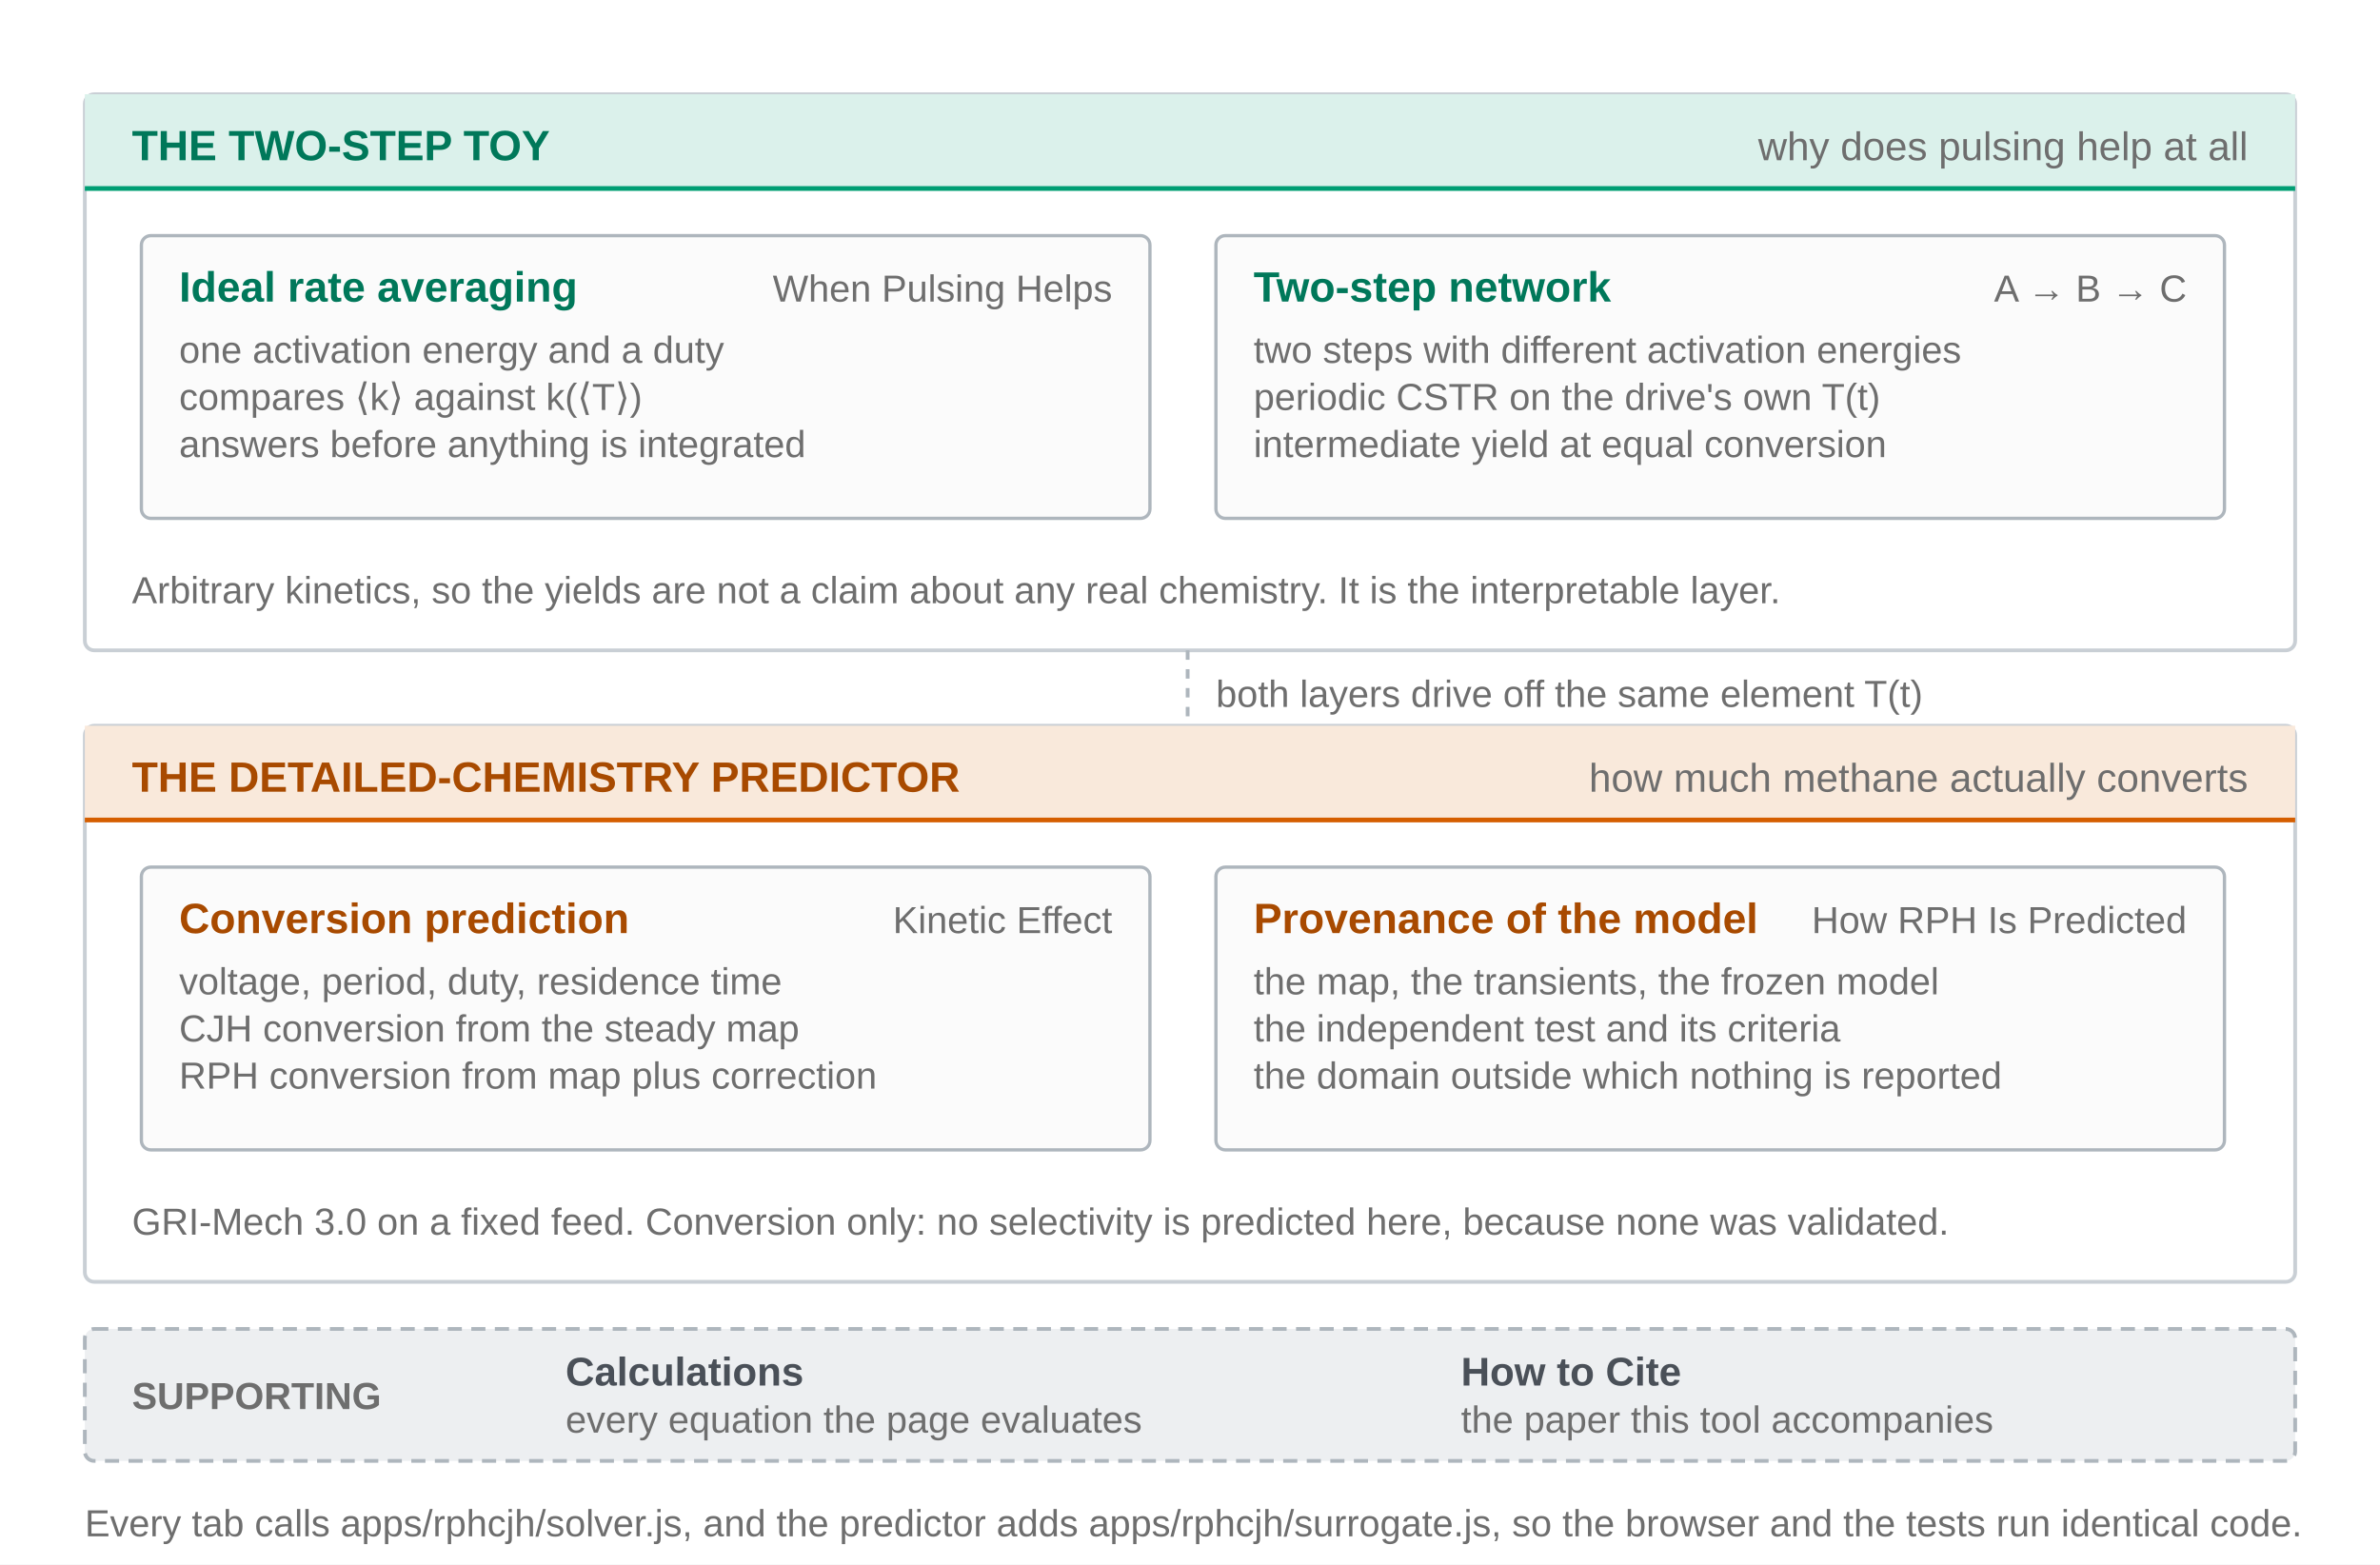
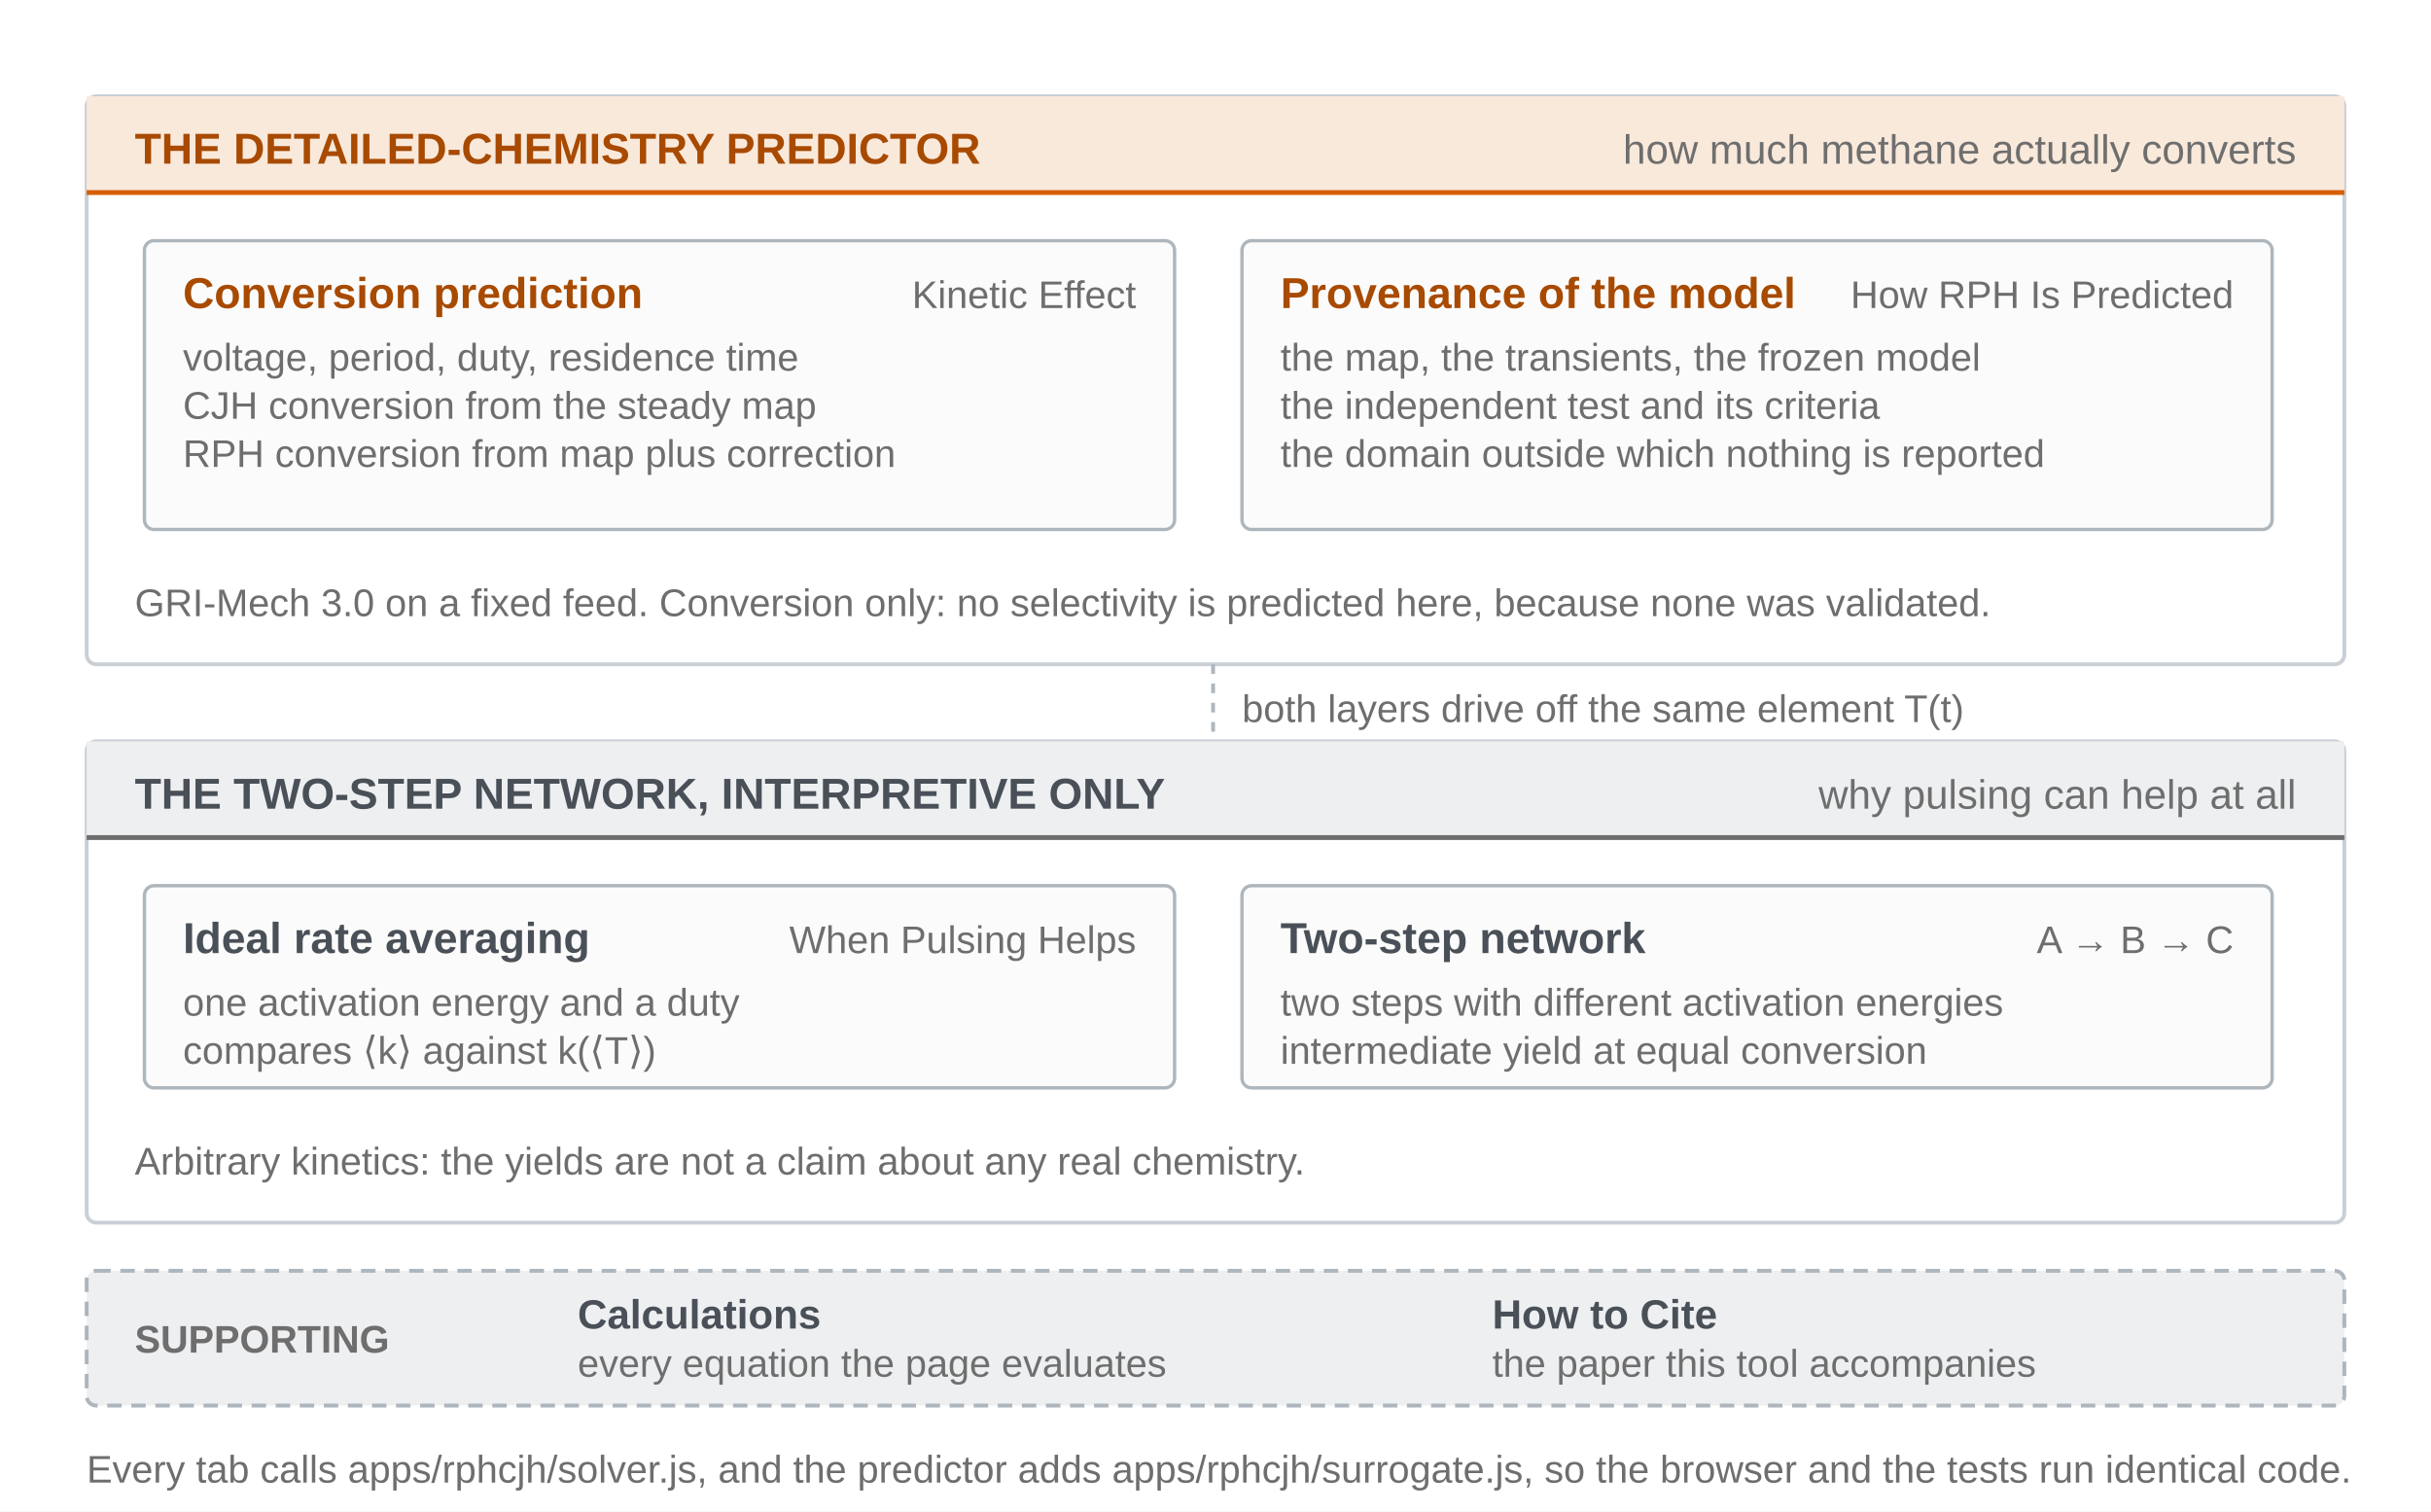
- <svg xmlns="http://www.w3.org/2000/svg" width="505pt" height="332pt" viewBox="0 0 505 332" font-family="Arial, Helvetica, sans-serif">
-   <rect width="505" height="332" fill="#FFFFFF" />
+ <svg xmlns="http://www.w3.org/2000/svg" width="505pt" height="314pt" viewBox="0 0 505 314" font-family="Arial, Helvetica, sans-serif">
+   <rect width="505" height="314" fill="#FFFFFF" />
  <defs>
    <marker id="r1-scalar" viewBox="0 0 10 8" refX="9.4" refY="4" markerWidth="5" markerHeight="4" orient="auto">
      <path d="M0,0 L10,4 L0,8 Z" fill="#0072B2" />
    </marker>
    <marker id="r1-field" viewBox="0 0 10 8" refX="9.4" refY="4" markerWidth="5" markerHeight="4" orient="auto">
      <path d="M0,0 L10,4 L0,8 Z" fill="#E69F00" />
    </marker>
    <marker id="r1-thermal" viewBox="0 0 10 8" refX="9.4" refY="4" markerWidth="5" markerHeight="4" orient="auto">
      <path d="M0,0 L10,4 L0,8 Z" fill="#D55E00" />
    </marker>
    <marker id="r1-gas" viewBox="0 0 10 8" refX="9.4" refY="4" markerWidth="5" markerHeight="4" orient="auto">
      <path d="M0,0 L10,4 L0,8 Z" fill="#009E73" />
    </marker>
    <marker id="r1-grey" viewBox="0 0 10 8" refX="9.4" refY="4" markerWidth="5" markerHeight="4" orient="auto">
      <path d="M0,0 L10,4 L0,8 Z" fill="#6E6E6E" />
    </marker>
    <marker id="r1-ink" viewBox="0 0 10 8" refX="9.4" refY="4" markerWidth="5" markerHeight="4" orient="auto">
      <path d="M0,0 L10,4 L0,8 Z" fill="#111111" />
    </marker>
    <marker id="r1-rule" viewBox="0 0 10 8" refX="9.4" refY="4" markerWidth="5" markerHeight="4" orient="auto">
      <path d="M0,0 L10,4 L0,8 Z" fill="#BBBBBB" />
    </marker>
    <marker id="r1-faint" viewBox="0 0 10 8" refX="9.4" refY="4" markerWidth="5" markerHeight="4" orient="auto">
      <path d="M0,0 L10,4 L0,8 Z" fill="#8A8A8A" />
    </marker>
    <marker id="r1-hair" viewBox="0 0 10 8" refX="9.4" refY="4" markerWidth="5" markerHeight="4" orient="auto">
      <path d="M0,0 L10,4 L0,8 Z" fill="#AEB6BD" />
    </marker>
    <marker id="r1-edge" viewBox="0 0 10 8" refX="9.4" refY="4" markerWidth="5" markerHeight="4" orient="auto">
      <path d="M0,0 L10,4 L0,8 Z" fill="#C9CFD5" />
    </marker>
  </defs>
  <rect x="18" y="20" width="469" height="118" rx="2" fill="#FFFFFF" stroke="#C9CFD5" stroke-width="0.8" />
-   <rect x="18" y="20" width="469" height="20" fill="#DBF1EB" />
-   <path d="M18,40 L487,40" fill="none" stroke="#009E73" stroke-width="1" />
-   <text x="28" y="34" font-size="9" fill="#00785A" text-anchor="start" font-weight="bold">THE TWO-STEP TOY</text>
-   <text x="477" y="34" font-size="8.5" fill="#6E6E6E" text-anchor="end" font-weight="normal">why does pulsing help at all</text>
+   <rect x="18" y="20" width="469" height="20" fill="#F9E9DB" />
+   <path d="M18,40 L487,40" fill="none" stroke="#D55E00" stroke-width="1" />
+   <text x="28" y="34" font-size="9" fill="#A84A00" text-anchor="start" font-weight="bold">THE DETAILED-CHEMISTRY PREDICTOR</text>
+   <text x="477" y="34" font-size="8.5" fill="#6E6E6E" text-anchor="end" font-weight="normal">how much methane actually converts</text>
  <rect x="30" y="50" width="214" height="60" rx="2" fill="#FBFBFB" stroke="#AEB6BD" stroke-width="0.7" />
-   <text x="38" y="64" font-size="9" fill="#00785A" text-anchor="start" font-weight="bold">Ideal rate averaging</text>
-   <text x="236" y="64" font-size="8" fill="#6E6E6E" text-anchor="end" font-weight="normal">When Pulsing Helps</text>
-   <text x="38" y="77" font-size="8" fill="#6E6E6E" text-anchor="start" font-weight="normal">one activation energy and a duty</text>
-   <text x="38" y="87" font-size="8" fill="#6E6E6E" text-anchor="start" font-weight="normal">compares ⟨k⟩ against k(⟨T⟩)</text>
-   <text x="38" y="97" font-size="8" fill="#6E6E6E" text-anchor="start" font-weight="normal">answers before anything is integrated</text>
+   <text x="38" y="64" font-size="9" fill="#A84A00" text-anchor="start" font-weight="bold">Conversion prediction</text>
+   <text x="236" y="64" font-size="8" fill="#6E6E6E" text-anchor="end" font-weight="normal">Kinetic Effect</text>
+   <text x="38" y="77" font-size="8" fill="#6E6E6E" text-anchor="start" font-weight="normal">voltage, period, duty, residence time</text>
+   <text x="38" y="87" font-size="8" fill="#6E6E6E" text-anchor="start" font-weight="normal">CJH conversion from the steady map</text>
+   <text x="38" y="97" font-size="8" fill="#6E6E6E" text-anchor="start" font-weight="normal">RPH conversion from map plus correction</text>
  <rect x="258" y="50" width="214" height="60" rx="2" fill="#FBFBFB" stroke="#AEB6BD" stroke-width="0.7" />
-   <text x="266" y="64" font-size="9" fill="#00785A" text-anchor="start" font-weight="bold">Two-step network</text>
-   <text x="464" y="64" font-size="8" fill="#6E6E6E" text-anchor="end" font-weight="normal">A → B → C</text>
-   <text x="266" y="77" font-size="8" fill="#6E6E6E" text-anchor="start" font-weight="normal">two steps with different activation energies</text>
-   <text x="266" y="87" font-size="8" fill="#6E6E6E" text-anchor="start" font-weight="normal">periodic CSTR on the drive's own T(t)</text>
-   <text x="266" y="97" font-size="8" fill="#6E6E6E" text-anchor="start" font-weight="normal">intermediate yield at equal conversion</text>
-   <text x="28" y="128" font-size="8" fill="#6E6E6E" text-anchor="start" font-weight="normal">Arbitrary kinetics, so the yields are not a claim about any real chemistry. It is the interpretable layer.</text>
-   <rect x="18" y="154" width="469" height="118" rx="2" fill="#FFFFFF" stroke="#C9CFD5" stroke-width="0.8" />
-   <rect x="18" y="154" width="469" height="20" fill="#F9E9DB" />
-   <path d="M18,174 L487,174" fill="none" stroke="#D55E00" stroke-width="1" />
-   <text x="28" y="168" font-size="9" fill="#A84A00" text-anchor="start" font-weight="bold">THE DETAILED-CHEMISTRY PREDICTOR</text>
-   <text x="477" y="168" font-size="8.5" fill="#6E6E6E" text-anchor="end" font-weight="normal">how much methane actually converts</text>
-   <rect x="30" y="184" width="214" height="60" rx="2" fill="#FBFBFB" stroke="#AEB6BD" stroke-width="0.7" />
-   <text x="38" y="198" font-size="9" fill="#A84A00" text-anchor="start" font-weight="bold">Conversion prediction</text>
-   <text x="236" y="198" font-size="8" fill="#6E6E6E" text-anchor="end" font-weight="normal">Kinetic Effect</text>
-   <text x="38" y="211" font-size="8" fill="#6E6E6E" text-anchor="start" font-weight="normal">voltage, period, duty, residence time</text>
-   <text x="38" y="221" font-size="8" fill="#6E6E6E" text-anchor="start" font-weight="normal">CJH conversion from the steady map</text>
-   <text x="38" y="231" font-size="8" fill="#6E6E6E" text-anchor="start" font-weight="normal">RPH conversion from map plus correction</text>
-   <rect x="258" y="184" width="214" height="60" rx="2" fill="#FBFBFB" stroke="#AEB6BD" stroke-width="0.7" />
-   <text x="266" y="198" font-size="9" fill="#A84A00" text-anchor="start" font-weight="bold">Provenance of the model</text>
-   <text x="464" y="198" font-size="8" fill="#6E6E6E" text-anchor="end" font-weight="normal">How RPH Is Predicted</text>
-   <text x="266" y="211" font-size="8" fill="#6E6E6E" text-anchor="start" font-weight="normal">the map, the transients, the frozen model</text>
-   <text x="266" y="221" font-size="8" fill="#6E6E6E" text-anchor="start" font-weight="normal">the independent test and its criteria</text>
-   <text x="266" y="231" font-size="8" fill="#6E6E6E" text-anchor="start" font-weight="normal">the domain outside which nothing is reported</text>
-   <text x="28" y="262" font-size="8" fill="#6E6E6E" text-anchor="start" font-weight="normal">GRI-Mech 3.0 on a fixed feed. Conversion only: no selectivity is predicted here, because none was validated.</text>
+   <text x="266" y="64" font-size="9" fill="#A84A00" text-anchor="start" font-weight="bold">Provenance of the model</text>
+   <text x="464" y="64" font-size="8" fill="#6E6E6E" text-anchor="end" font-weight="normal">How RPH Is Predicted</text>
+   <text x="266" y="77" font-size="8" fill="#6E6E6E" text-anchor="start" font-weight="normal">the map, the transients, the frozen model</text>
+   <text x="266" y="87" font-size="8" fill="#6E6E6E" text-anchor="start" font-weight="normal">the independent test and its criteria</text>
+   <text x="266" y="97" font-size="8" fill="#6E6E6E" text-anchor="start" font-weight="normal">the domain outside which nothing is reported</text>
+   <text x="28" y="128" font-size="8" fill="#6E6E6E" text-anchor="start" font-weight="normal">GRI-Mech 3.0 on a fixed feed. Conversion only: no selectivity is predicted here, because none was validated.</text>
+   <rect x="18" y="154" width="469" height="100" rx="2" fill="#FFFFFF" stroke="#C9CFD5" stroke-width="0.8" />
+   <rect x="18" y="154" width="469" height="20" fill="#EDEFF1" />
+   <path d="M18,174 L487,174" fill="none" stroke="#6E6E6E" stroke-width="1" />
+   <text x="28" y="168" font-size="9" fill="#4A5058" text-anchor="start" font-weight="bold">THE TWO-STEP NETWORK, INTERPRETIVE ONLY</text>
+   <text x="477" y="168" font-size="8.5" fill="#6E6E6E" text-anchor="end" font-weight="normal">why pulsing can help at all</text>
+   <rect x="30" y="184" width="214" height="42" rx="2" fill="#FBFBFB" stroke="#AEB6BD" stroke-width="0.7" />
+   <text x="38" y="198" font-size="9" fill="#4A5058" text-anchor="start" font-weight="bold">Ideal rate averaging</text>
+   <text x="236" y="198" font-size="8" fill="#6E6E6E" text-anchor="end" font-weight="normal">When Pulsing Helps</text>
+   <text x="38" y="211" font-size="8" fill="#6E6E6E" text-anchor="start" font-weight="normal">one activation energy and a duty</text>
+   <text x="38" y="221" font-size="8" fill="#6E6E6E" text-anchor="start" font-weight="normal">compares ⟨k⟩ against k(⟨T⟩)</text>
+   <rect x="258" y="184" width="214" height="42" rx="2" fill="#FBFBFB" stroke="#AEB6BD" stroke-width="0.7" />
+   <text x="266" y="198" font-size="9" fill="#4A5058" text-anchor="start" font-weight="bold">Two-step network</text>
+   <text x="464" y="198" font-size="8" fill="#6E6E6E" text-anchor="end" font-weight="normal">A → B → C</text>
+   <text x="266" y="211" font-size="8" fill="#6E6E6E" text-anchor="start" font-weight="normal">two steps with different activation energies</text>
+   <text x="266" y="221" font-size="8" fill="#6E6E6E" text-anchor="start" font-weight="normal">intermediate yield at equal conversion</text>
+   <text x="28" y="244" font-size="8" fill="#6E6E6E" text-anchor="start" font-weight="normal">Arbitrary kinetics: the yields are not a claim about any real chemistry.</text>
  <path d="M252,138 L252,154" fill="none" stroke="#AEB6BD" stroke-width="0.8" stroke-dasharray="2 2" />
  <text x="258" y="150" font-size="8" fill="#6E6E6E" text-anchor="start" font-weight="normal">both layers drive off the same element T(t)</text>
-   <rect x="18" y="282" width="469" height="28" rx="2" fill="#EDEFF1" stroke="#AEB6BD" stroke-width="0.8" stroke-dasharray="3 2" />
-   <text x="28" y="299" font-size="8" fill="#6E6E6E" text-anchor="start" font-weight="bold">SUPPORTING</text>
-   <text x="120" y="294" font-size="8.5" fill="#4A5058" text-anchor="start" font-weight="bold">Calculations</text>
-   <text x="120" y="304" font-size="8" fill="#6E6E6E" text-anchor="start" font-weight="normal">every equation the page evaluates</text>
-   <text x="310" y="294" font-size="8.5" fill="#4A5058" text-anchor="start" font-weight="bold">How to Cite</text>
-   <text x="310" y="304" font-size="8" fill="#6E6E6E" text-anchor="start" font-weight="normal">the paper this tool accompanies</text>
-   <text x="18" y="326" font-size="8" fill="#6E6E6E" text-anchor="start" font-weight="normal">Every tab calls apps/rphcjh/solver.js, and the predictor adds apps/rphcjh/surrogate.js, so the browser and the tests run identical code.</text>
+   <rect x="18" y="264" width="469" height="28" rx="2" fill="#EDEFF1" stroke="#AEB6BD" stroke-width="0.8" stroke-dasharray="3 2" />
+   <text x="28" y="281" font-size="8" fill="#6E6E6E" text-anchor="start" font-weight="bold">SUPPORTING</text>
+   <text x="120" y="276" font-size="8.5" fill="#4A5058" text-anchor="start" font-weight="bold">Calculations</text>
+   <text x="120" y="286" font-size="8" fill="#6E6E6E" text-anchor="start" font-weight="normal">every equation the page evaluates</text>
+   <text x="310" y="276" font-size="8.5" fill="#4A5058" text-anchor="start" font-weight="bold">How to Cite</text>
+   <text x="310" y="286" font-size="8" fill="#6E6E6E" text-anchor="start" font-weight="normal">the paper this tool accompanies</text>
+   <text x="18" y="308" font-size="8" fill="#6E6E6E" text-anchor="start" font-weight="normal">Every tab calls apps/rphcjh/solver.js, and the predictor adds apps/rphcjh/surrogate.js, so the browser and the tests run identical code.</text>
</svg>
